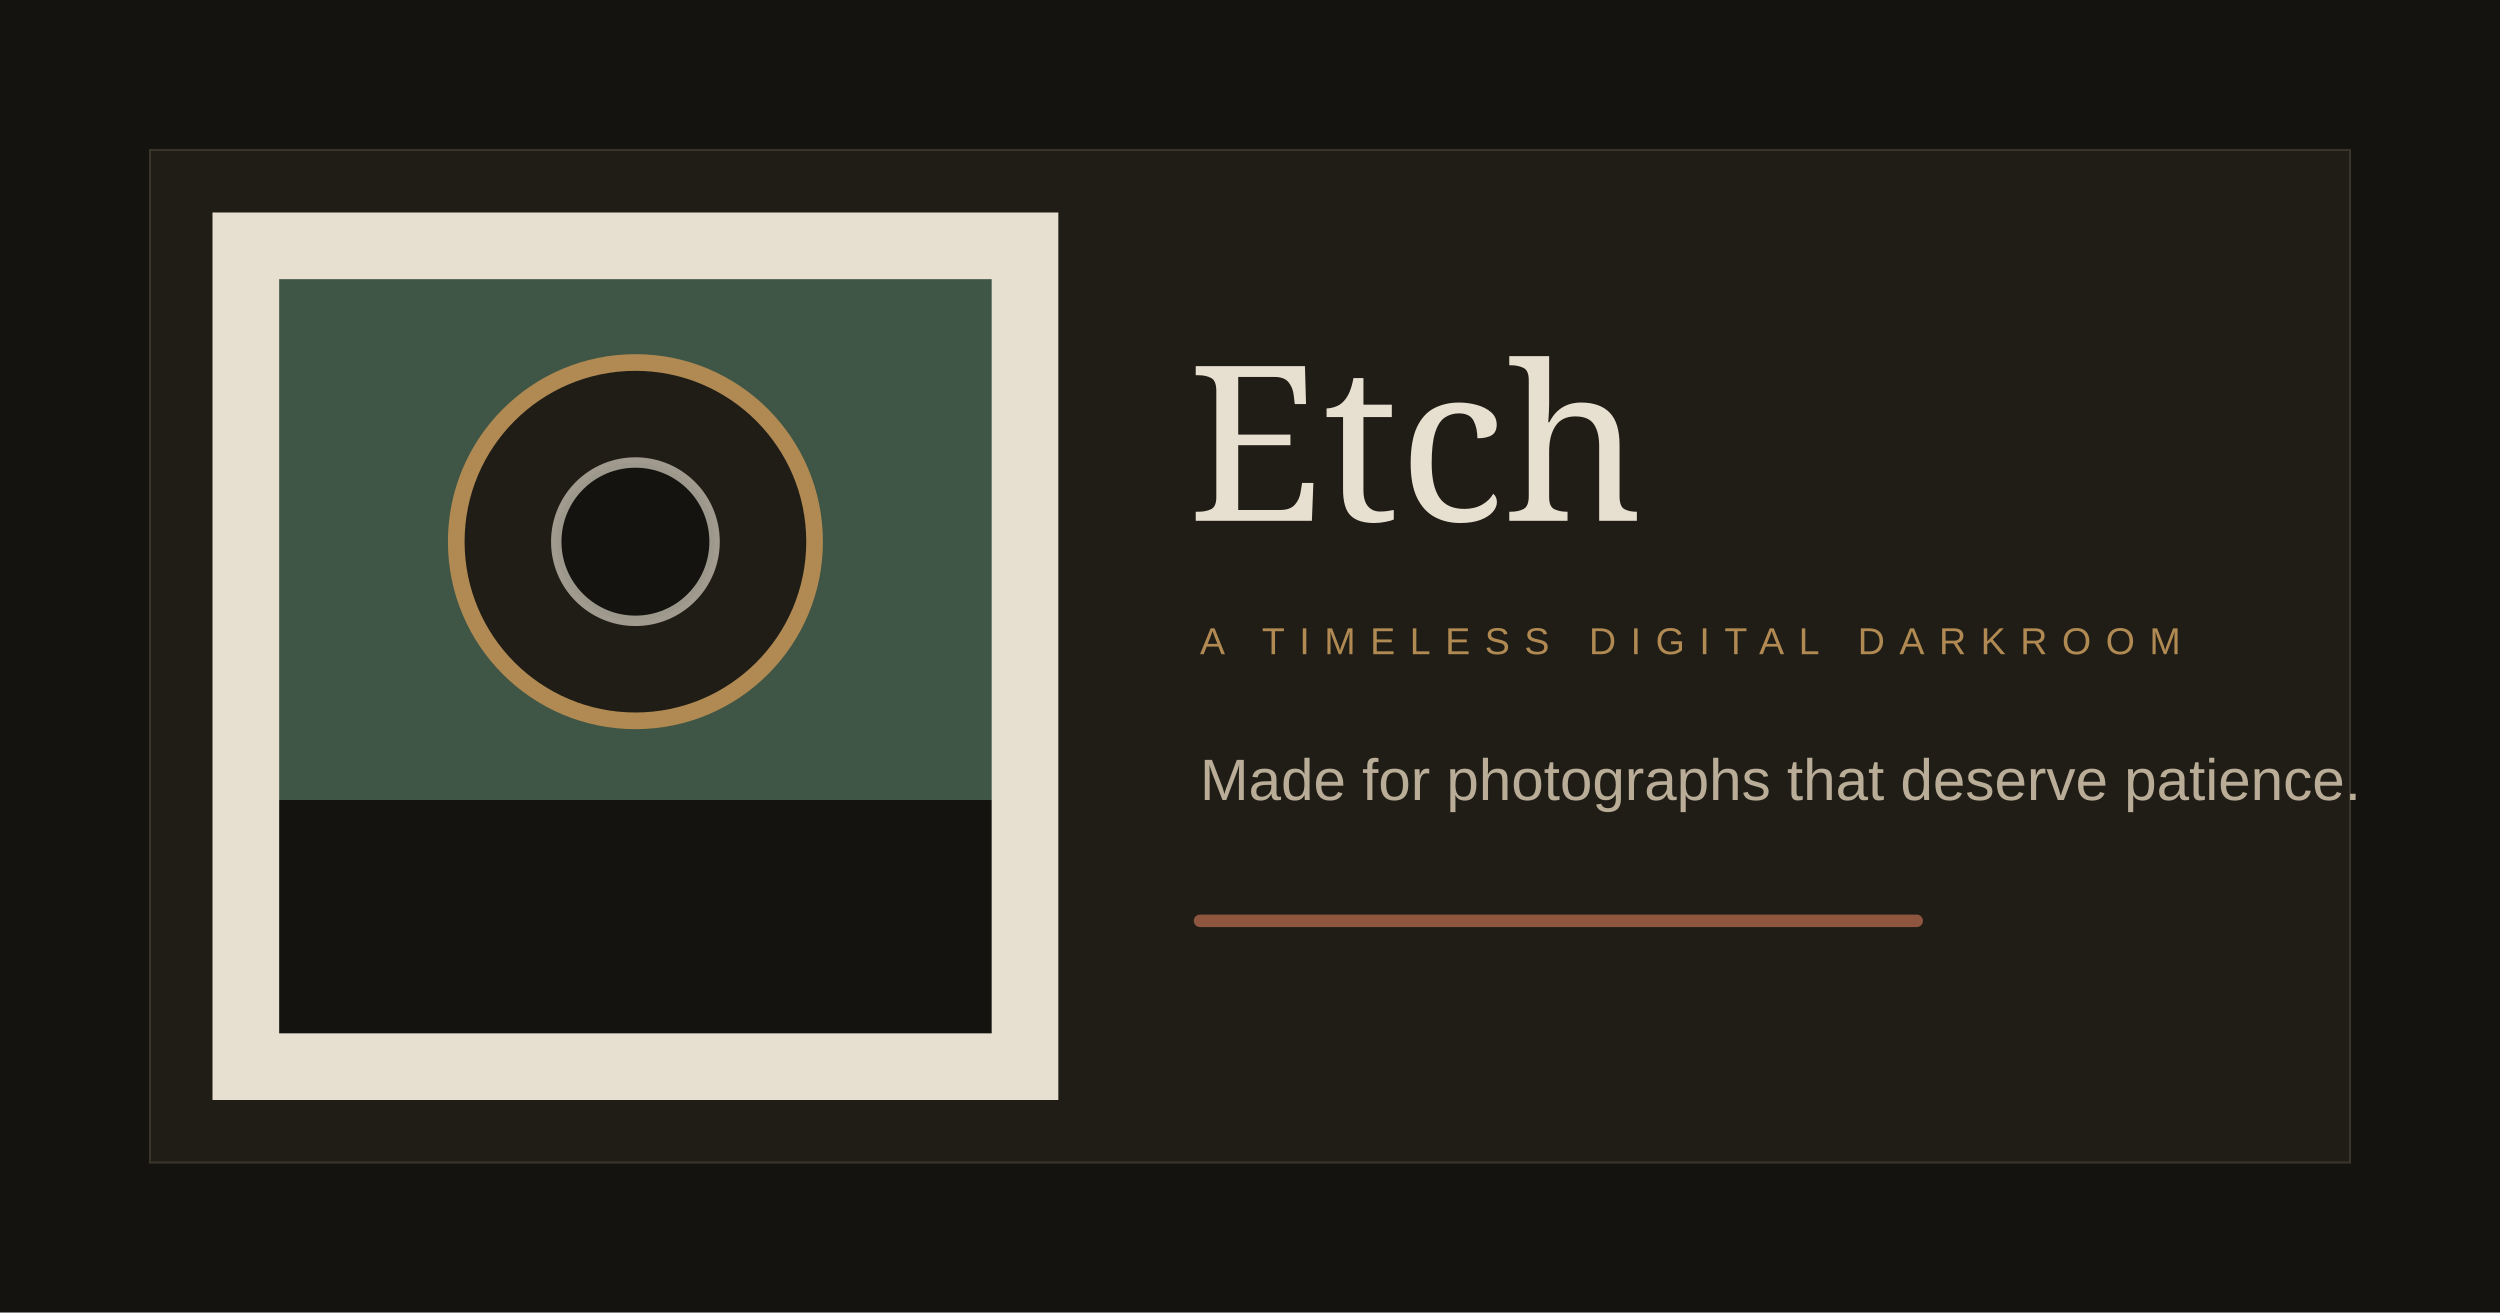
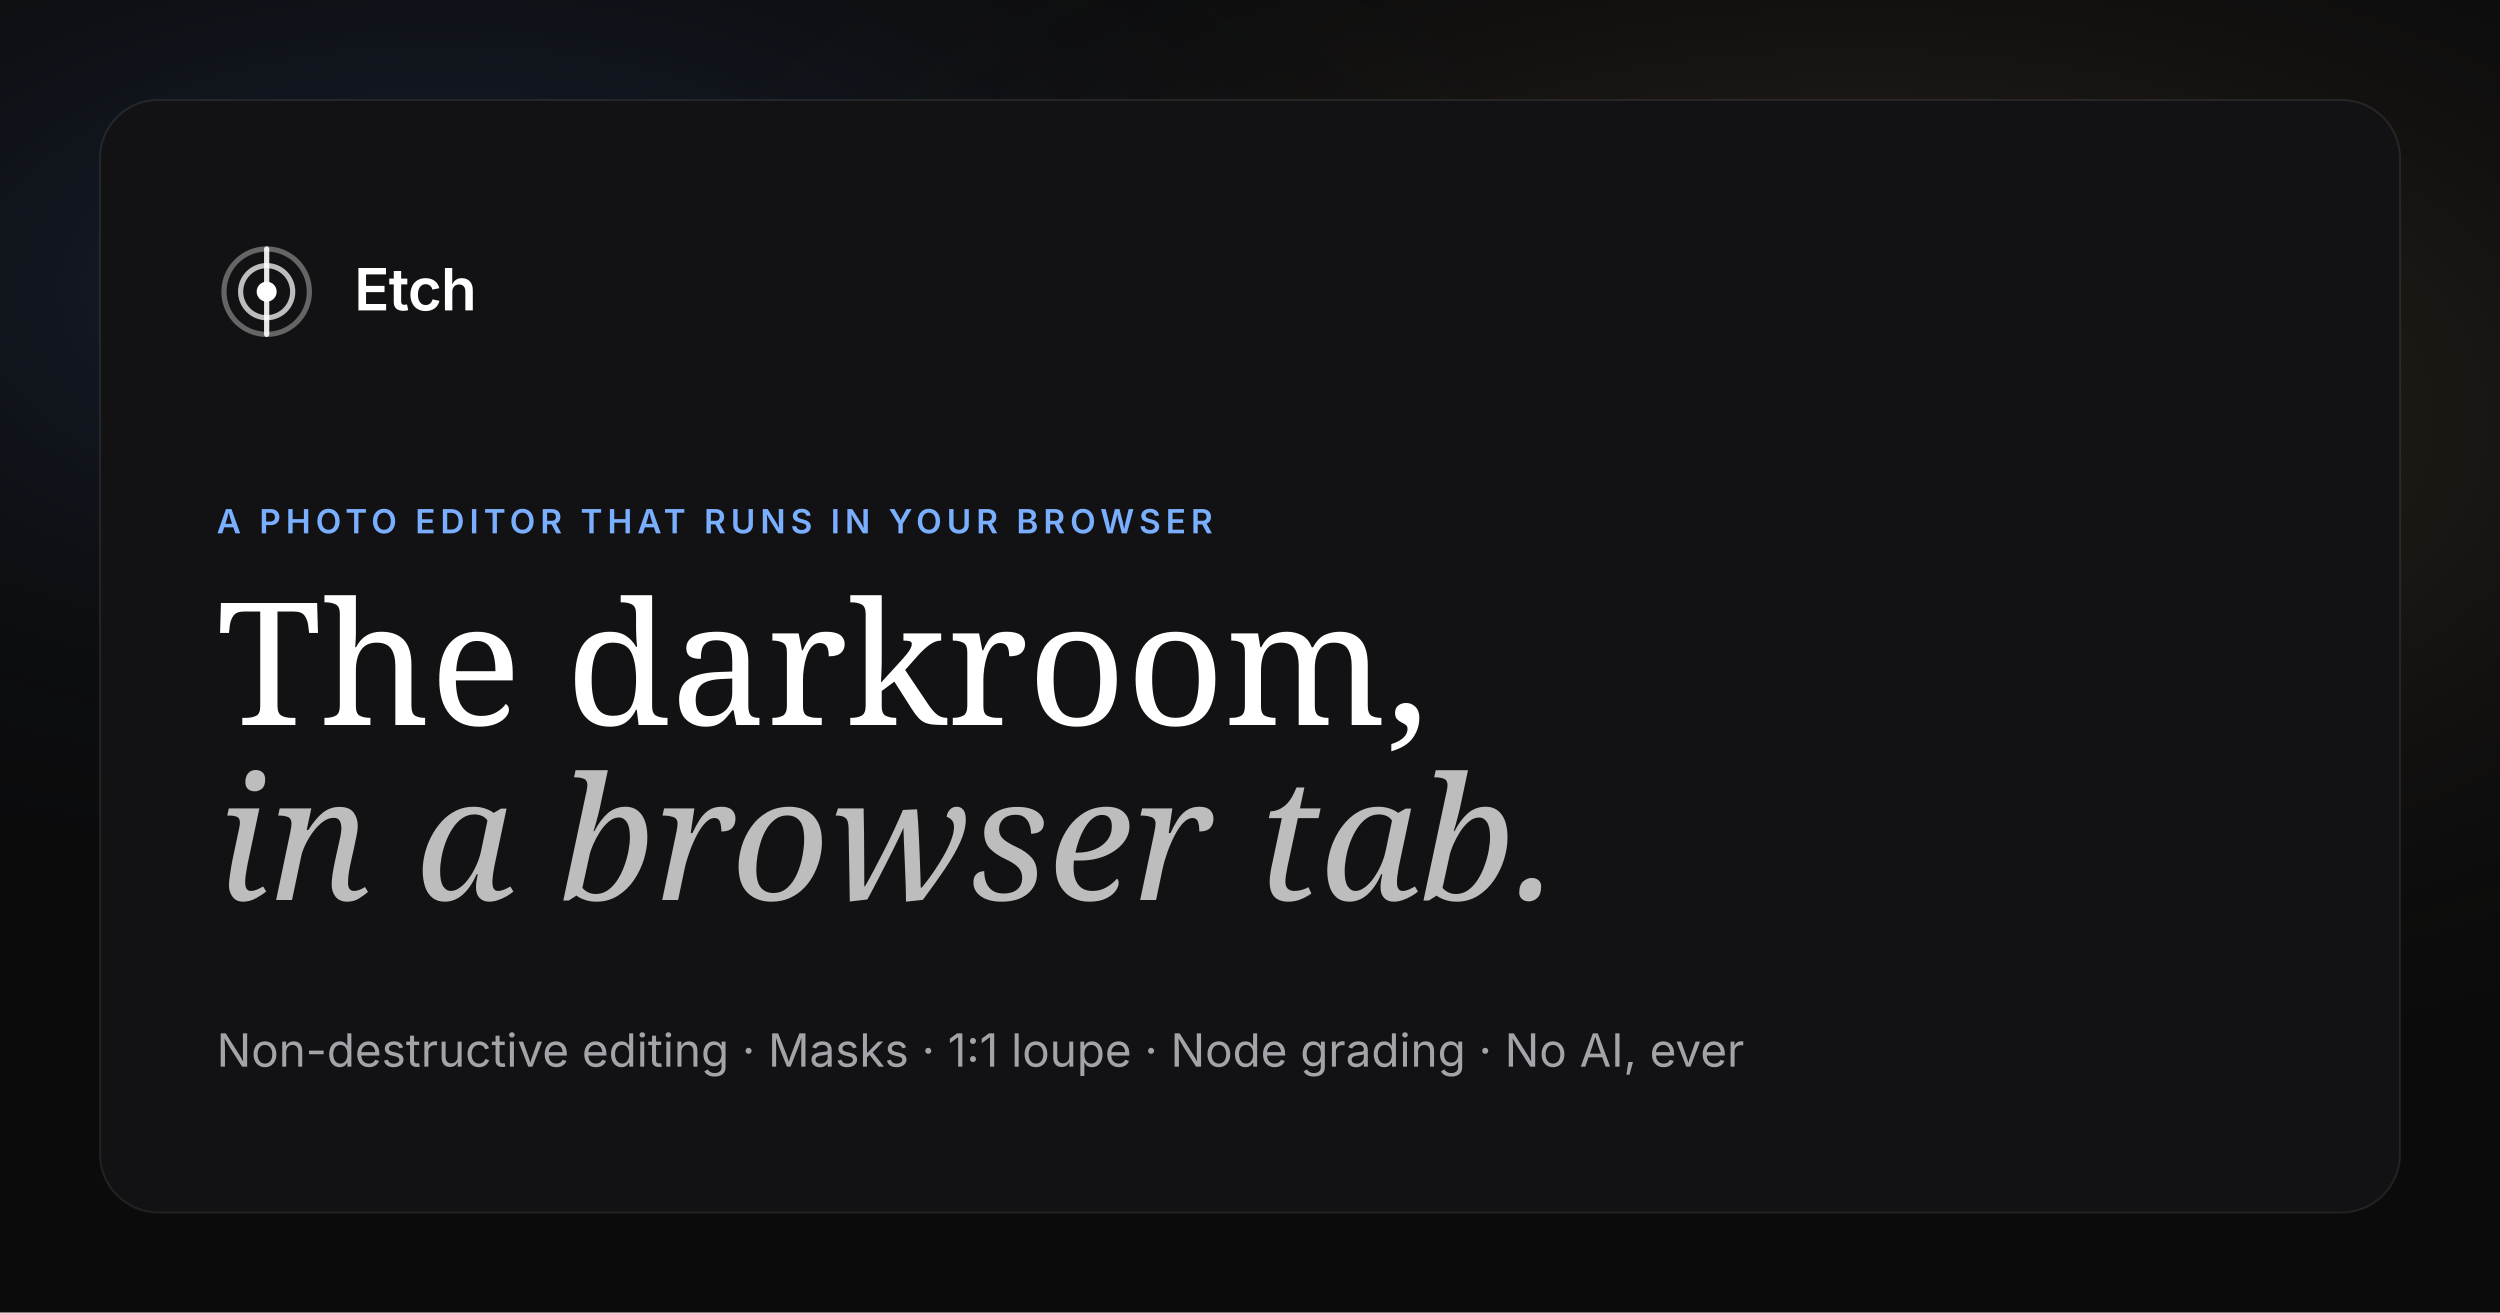
<svg xmlns="http://www.w3.org/2000/svg" width="1200" height="630" viewBox="0 0 1200 630" fill="none">
-   <rect width="1200" height="630" fill="#14130F" />
-   <rect x="72" y="72" width="1056" height="486" fill="#201D17" stroke="#3A352A" />
-   <rect x="102" y="102" width="406" height="426" fill="#E7DFD0" />
-   <rect x="134" y="134" width="342" height="250" fill="#3F5545" />
-   <rect x="134" y="384" width="342" height="112" fill="#14130F" />
-   <circle cx="305" cy="260" r="86" fill="#201D17" stroke="#B08A52" stroke-width="8" />
-   <circle cx="305" cy="260" r="38" fill="#14130F" stroke="#E7DFD0" stroke-opacity="0.65" stroke-width="5" />
-   <text x="570" y="250" fill="#E7DFD0" font-family="Georgia, serif" font-size="104" font-weight="400">Etch</text>
-   <text x="576" y="314" fill="#B08A52" font-family="Arial, sans-serif" font-size="18" letter-spacing="7">A TIMELESS DIGITAL DARKROOM</text>
-   <text x="576" y="384" fill="#B9AD98" font-family="Arial, sans-serif" font-size="28">Made for photographs that deserve patience.</text>
-   <path d="M576 442H920" stroke="#8F563F" stroke-width="6" stroke-linecap="round" />
+   <defs>
+     <radialGradient id="warmGlow" cx="74%" cy="32%" r="55%">
+       <stop offset="0%" stop-color="#D6AA6E" stop-opacity="0.22" />
+       <stop offset="100%" stop-color="#0B0B0C" stop-opacity="0" />
+     </radialGradient>
+     <radialGradient id="blueGlow" cx="18%" cy="22%" r="48%">
+       <stop offset="0%" stop-color="#5B9BFF" stop-opacity="0.16" />
+       <stop offset="100%" stop-color="#0B0B0C" stop-opacity="0" />
+     </radialGradient>
+   </defs>
+   <rect width="1200" height="630" fill="#0B0B0C" />
+   <rect width="1200" height="630" fill="url(#warmGlow)" />
+   <rect width="1200" height="630" fill="url(#blueGlow)" />
+   <rect x="48" y="48" width="1104" height="534" rx="28" fill="#121214" stroke="#FFFFFF" stroke-opacity="0.08" />
+   <g transform="translate(104 116)">
+     <circle cx="24" cy="24" r="20.5" fill="none" stroke="#FFFFFF" stroke-opacity="0.35" stroke-width="2.5" />
+     <circle cx="24" cy="24" r="12.5" fill="none" stroke="#FFFFFF" stroke-opacity="0.72" stroke-width="2.5" />
+     <circle cx="24" cy="24" r="4.8" fill="#FFFFFF" />
+     <path d="M24 3.5V44.5" stroke="#FFFFFF" stroke-opacity="0.9" stroke-width="2.5" stroke-linecap="round" />
+     <text x="66" y="33" fill="#FFFFFF" font-family="Inter, system-ui, sans-serif" font-size="28" font-weight="600" letter-spacing="-0.4">Etch</text>
+   </g>
+   <text x="104" y="256" fill="#7AAFFF" font-family="Inter, system-ui, sans-serif" font-size="16" font-weight="600" letter-spacing="2.4">A PHOTO EDITOR THAT RUNS IN YOUR BROWSER</text>
+   <text x="104" y="348" fill="#FFFFFF" font-family="Georgia, serif" font-size="82" font-weight="400">The darkroom,</text>
+   <text x="104" y="432" fill="#FFFFFF" fill-opacity="0.72" font-family="Georgia, serif" font-style="italic" font-size="82" font-weight="400">in a browser tab.</text>
+   <text x="104" y="512" fill="#A3A3AA" font-family="Inter, system-ui, sans-serif" font-size="22">Non-destructive editing · Masks · 1:1 loupe · Node grading · No AI, ever</text>
</svg>
